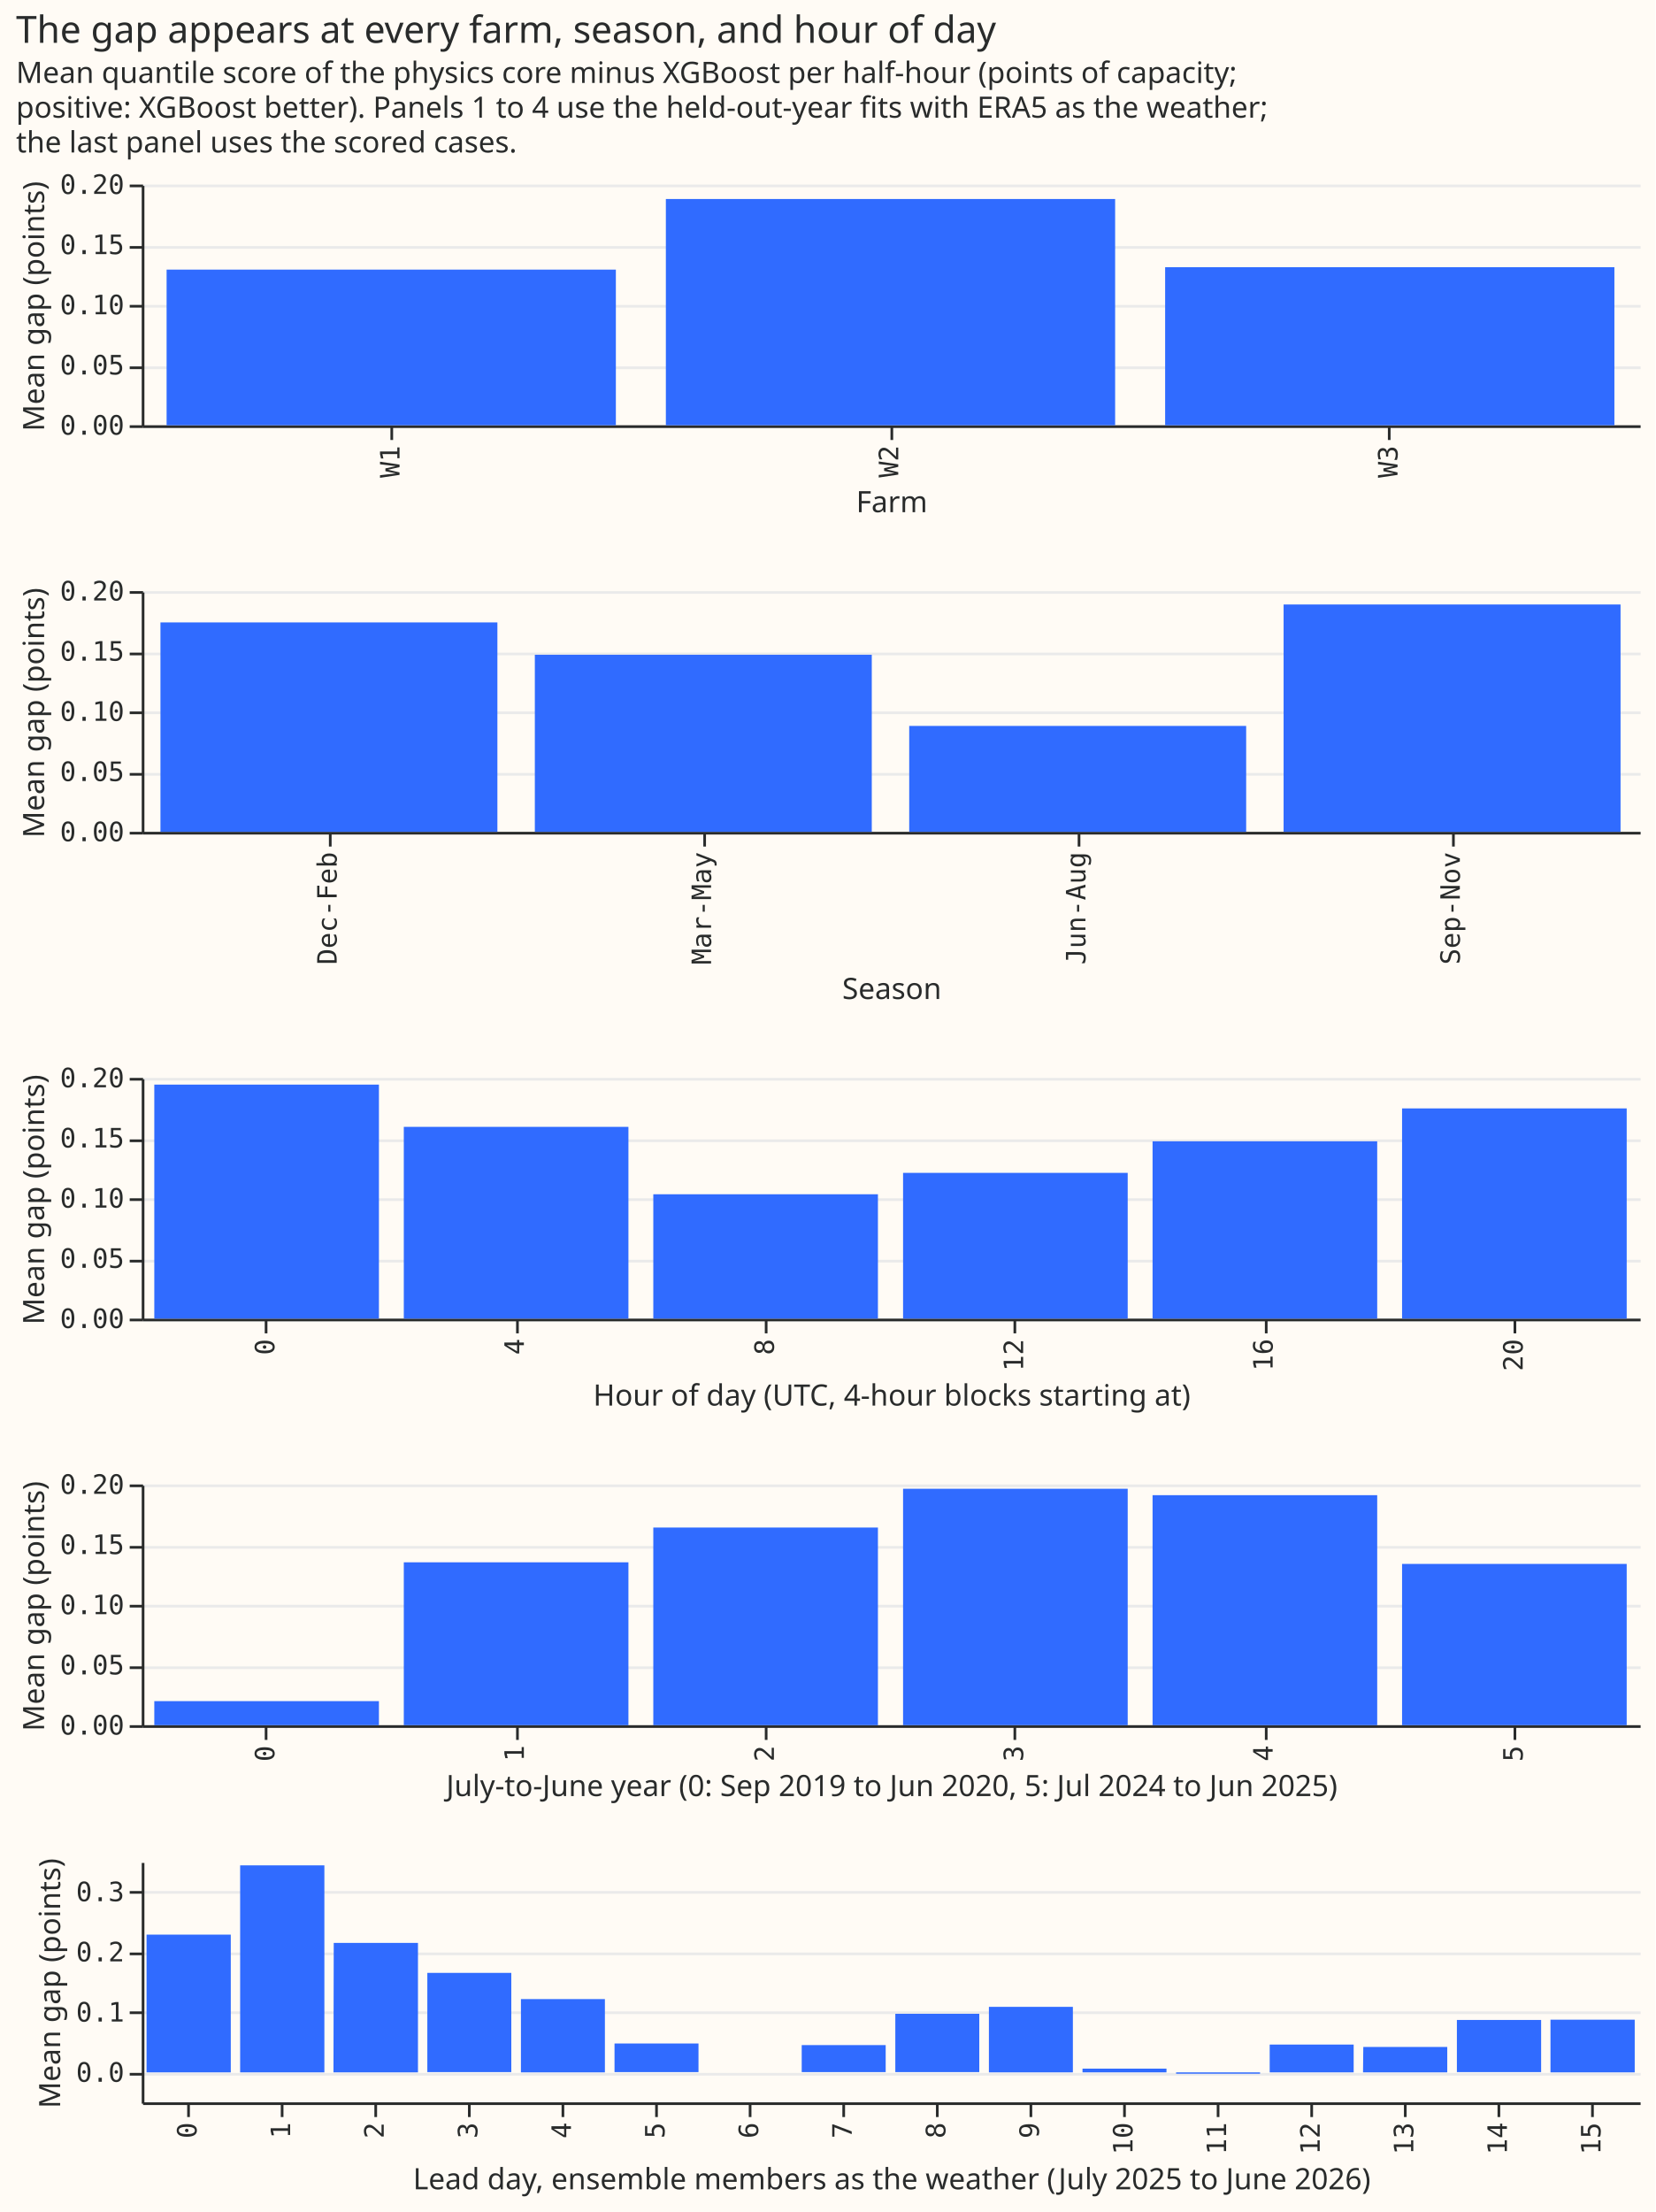
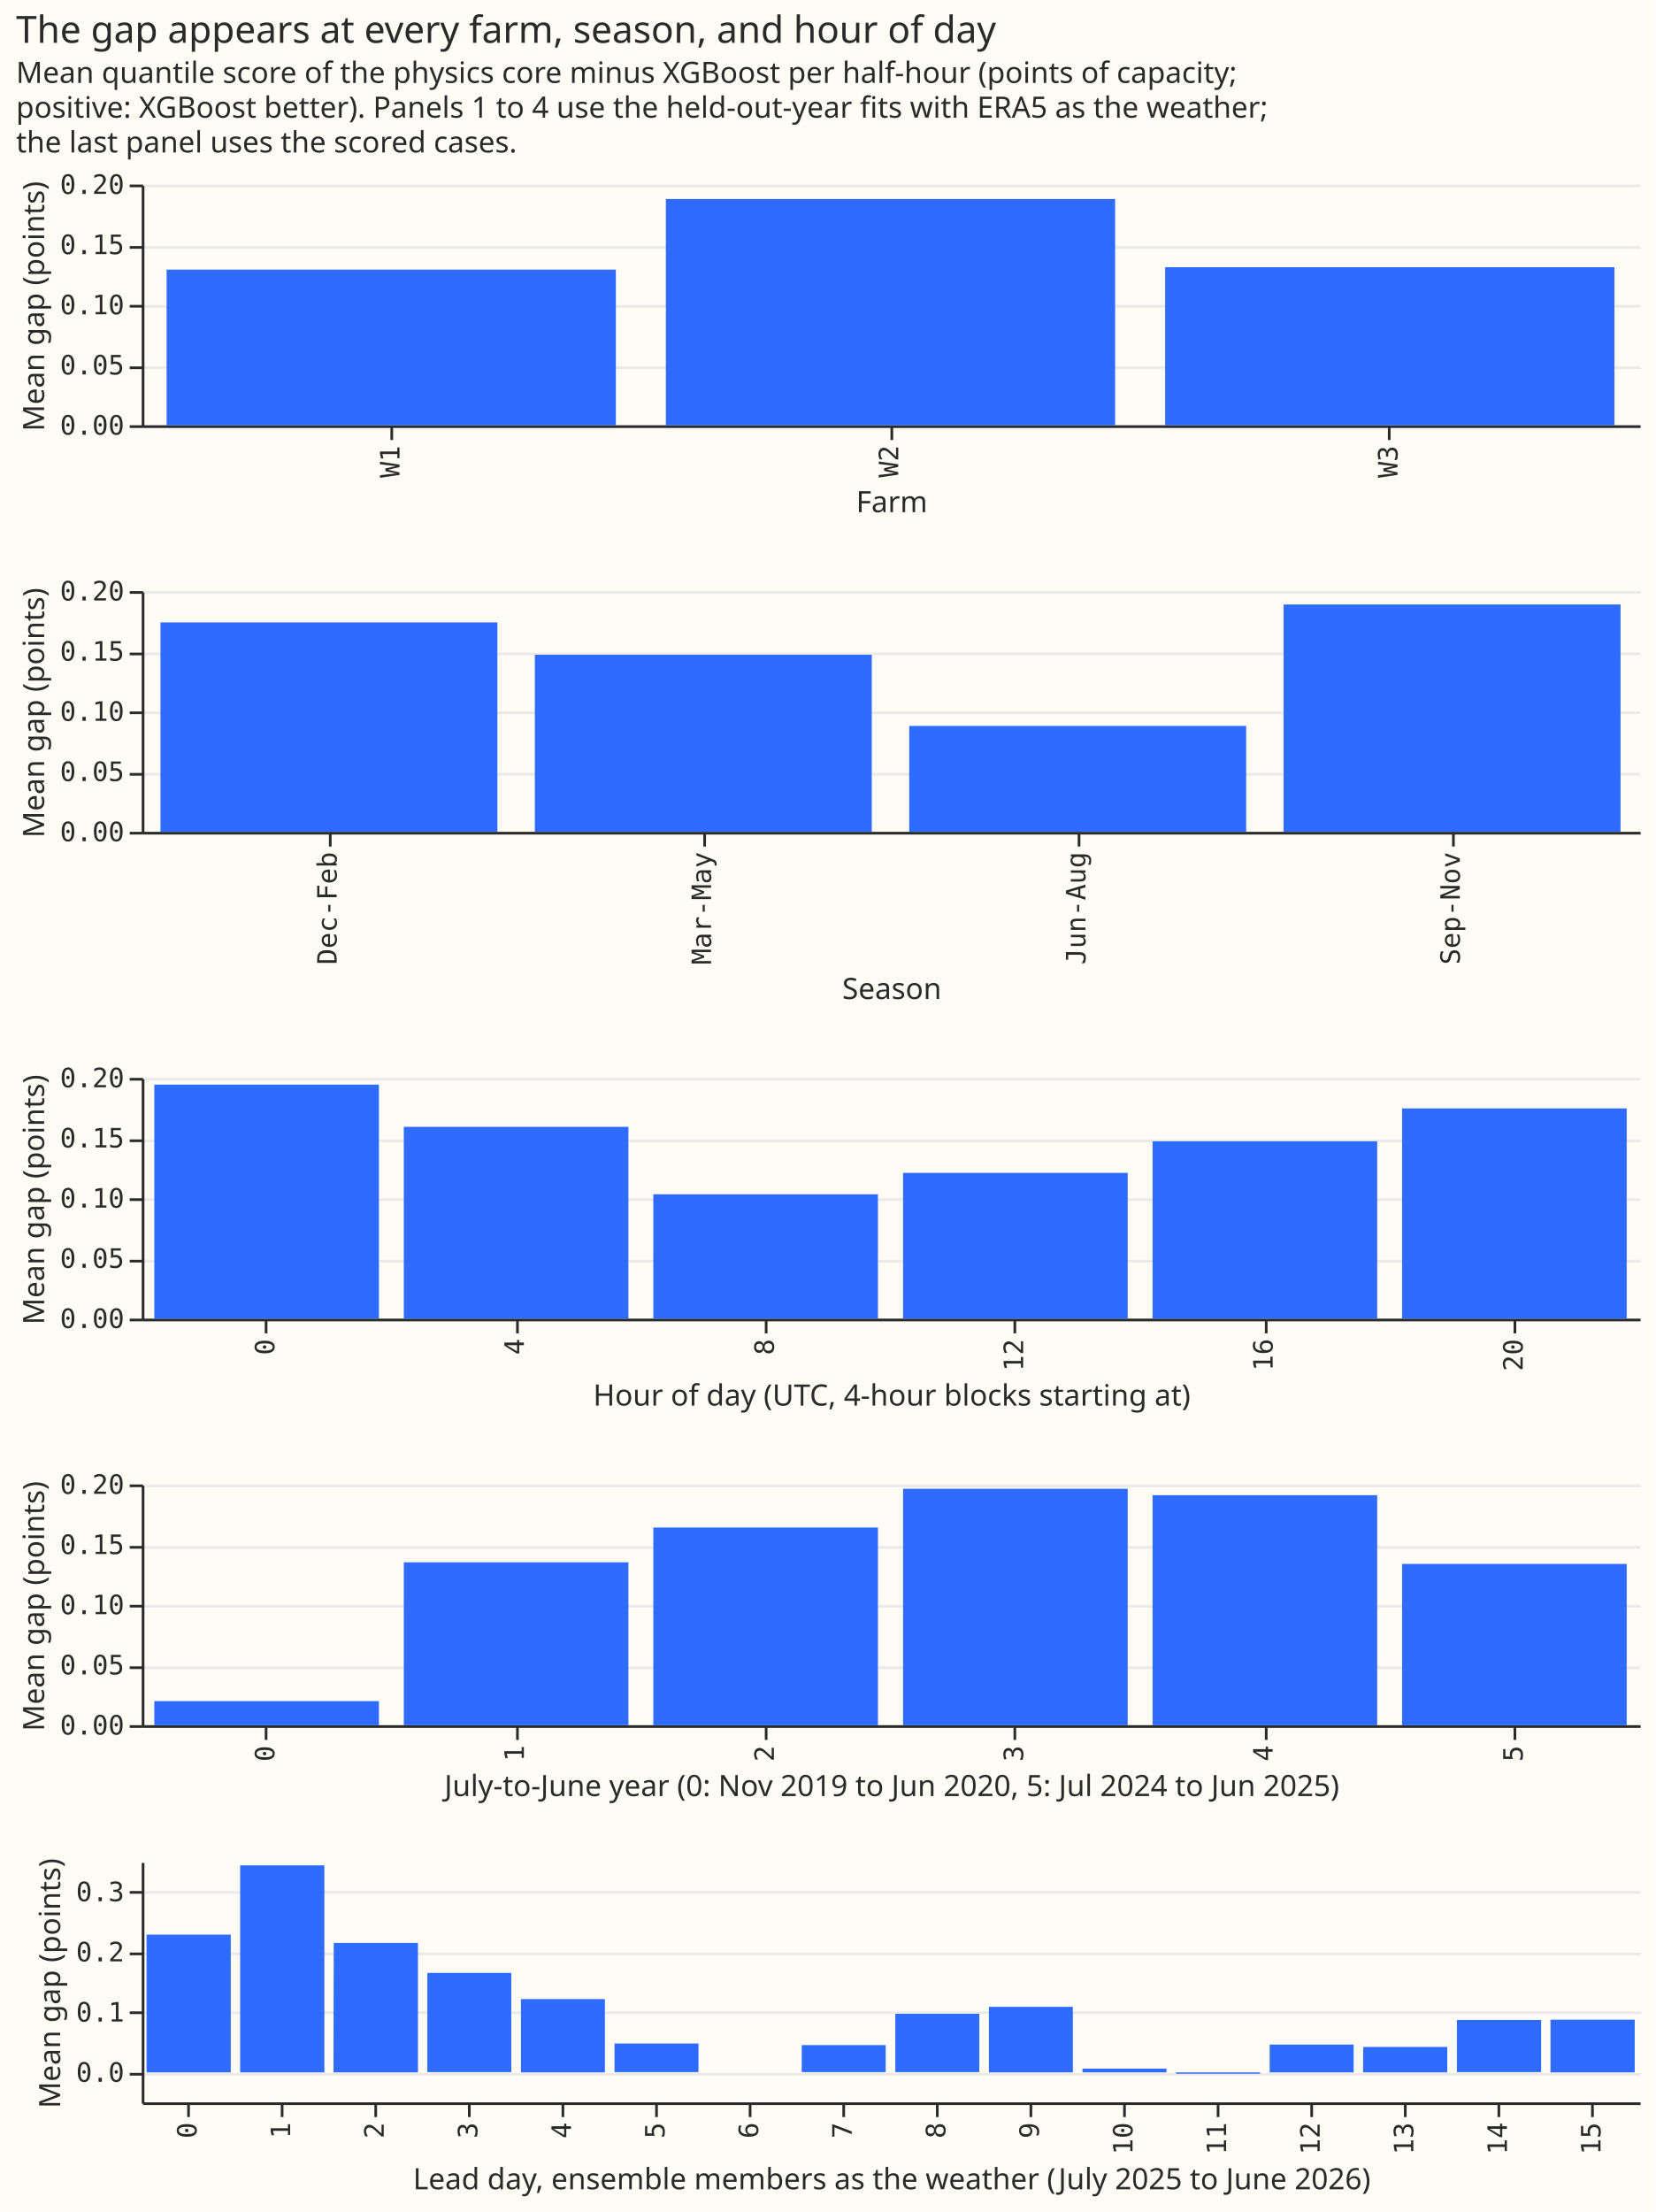
<svg xmlns="http://www.w3.org/2000/svg" width="619" height="827" class="marks" viewBox="0 0 619 827">
  <path fill="#fffbf5" d="M0 0h619v827H0z" />
  <g fill="none" stroke-miterlimit="10" aria-roledescription="group mark container" class="mark-group role-frame root">
    <path d="M53 69h560z" aria-hidden="true" class="background" />
    <g aria-roledescription="group mark container" class="mark-group role-scope concat_0_group">
      <path fill="#fffbf5" d="M53.5 69.5h560v90h-560Z" aria-hidden="true" class="background" />
      <g aria-hidden="true" class="mark-group role-axis">
        <path stroke="#eaeaea" d="M53.5 159.5h560m-560-22h560m-560-23h560m-560-22h560m-560-23h560" class="mark-rule role-axis-grid" pointer-events="none" />
      </g>
      <g aria-label="X-axis titled 'Farm' for a discrete scale with 3 values: W1, W2, W3" aria-roledescription="axis" class="mark-group role-axis" pointer-events="none">
        <path stroke="#292b2b" d="M146.5 159.5v5m187-5v5m186-5v5" class="mark-rule role-axis-tick" />
        <g fill="#292b2b" class="mark-text role-axis-label" font-family="Matter Semi Mono, Roboto Mono, monospace" font-size="10" text-anchor="end">
          <text transform="rotate(-90 158 8.6)">W1</text>
          <text transform="rotate(-90 251.2 -84.7)">W2</text>
          <text transform="rotate(-90 344.6 -178)">W3</text>
        </g>
        <path stroke="#292b2b" d="M53.5 159.5h560" class="mark-rule role-axis-domain" />
        <text fill="#292b2b" class="mark-text role-axis-title" font-family="Matter XH, DM Sans, sans-serif" font-size="11" text-anchor="middle" transform="translate(333.5 191.5)">Farm</text>
      </g>
      <g aria-label="Y-axis titled 'Mean gap (points)' for a linear scale with values from 0.00 to 0.20" aria-roledescription="axis" class="mark-group role-axis" pointer-events="none">
        <path stroke="#292b2b" d="M53.5 159.5h-5m5-22h-5m5-23h-5m5-22h-5m5-23h-5" class="mark-rule role-axis-tick" />
        <g fill="#292b2b" class="mark-text role-axis-label" font-family="Matter Semi Mono, Roboto Mono, monospace" font-size="10" text-anchor="end">
          <text transform="translate(46.5 162.5)">0.00</text>
          <text transform="translate(46.5 140)">0.05</text>
          <text transform="translate(46.5 117.5)">0.10</text>
          <text transform="translate(46.5 95)">0.15</text>
          <text transform="translate(46.5 72.5)">0.20</text>
        </g>
        <path stroke="#292b2b" d="M53.5 159.5v-90" class="mark-rule role-axis-domain" />
        <text fill="#292b2b" class="mark-text role-axis-title" font-family="Matter XH, DM Sans, sans-serif" font-size="11" text-anchor="middle" transform="rotate(-90 65.5 49)">Mean gap (points)</text>
      </g>
      <g fill="#306bff" aria-roledescription="rect mark container" class="mark-rect role-mark concat_0_marks">
        <path d="M62.3 100.8h168V159h-168Z" aria-label="Farm: W1; Mean gap (points): 0.129262920258" aria-roledescription="bar" />
        <path d="M249 74.4h168V159H249Z" aria-label="Farm: W2; Mean gap (points): 0.188034347935" aria-roledescription="bar" />
        <path d="M435.7 99.9h168V159h-168Z" aria-label="Farm: W3; Mean gap (points): 0.131385362328" aria-roledescription="bar" />
      </g>
    </g>
    <g aria-roledescription="group mark container" class="mark-group role-scope concat_1_group">
      <path fill="#fffbf5" d="M53.5 221.5h560v90h-560Z" aria-hidden="true" class="background" />
      <g aria-hidden="true" class="mark-group role-axis">
        <path stroke="#eaeaea" d="M53.5 311.5h560m-560-22h560m-560-23h560m-560-22h560m-560-23h560" class="mark-rule role-axis-grid" pointer-events="none" />
      </g>
      <g aria-label="X-axis titled 'Season' for a discrete scale with 4 values: Dec-Feb, Mar-May, Jun-Aug, Sep-Nov" aria-roledescription="axis" class="mark-group role-axis" pointer-events="none">
        <path stroke="#292b2b" d="M123.5 311.5v5m140-5v5m140-5v5m140-5v5" class="mark-rule role-axis-tick" />
        <g fill="#292b2b" class="mark-text role-axis-label" font-family="Matter Semi Mono, Roboto Mono, monospace" font-size="10" text-anchor="end">
          <text transform="rotate(-90 222.2 96.3)">Dec-Feb</text>
          <text transform="rotate(-90 292.2 26.3)">Mar-May</text>
          <text transform="rotate(-90 362.2 -43.7)">Jun-Aug</text>
          <text transform="rotate(-90 432.2 -113.7)">Sep-Nov</text>
        </g>
        <path stroke="#292b2b" d="M53.5 311.5h560" class="mark-rule role-axis-domain" />
        <text fill="#292b2b" class="mark-text role-axis-title" font-family="Matter XH, DM Sans, sans-serif" font-size="11" text-anchor="middle" transform="translate(333.5 373.5)">Season</text>
      </g>
      <g aria-label="Y-axis titled 'Mean gap (points)' for a linear scale with values from 0.00 to 0.20" aria-roledescription="axis" class="mark-group role-axis" pointer-events="none">
        <path stroke="#292b2b" d="M53.5 311.5h-5m5-22h-5m5-23h-5m5-22h-5m5-23h-5" class="mark-rule role-axis-tick" />
        <g fill="#292b2b" class="mark-text role-axis-label" font-family="Matter Semi Mono, Roboto Mono, monospace" font-size="10" text-anchor="end">
          <text transform="translate(46.5 314.5)">0.00</text>
          <text transform="translate(46.5 292)">0.05</text>
          <text transform="translate(46.5 269.5)">0.10</text>
          <text transform="translate(46.5 247)">0.15</text>
          <text transform="translate(46.5 224.5)">0.20</text>
        </g>
        <path stroke="#292b2b" d="M53.5 311.5v-90" class="mark-rule role-axis-domain" />
        <text fill="#292b2b" class="mark-text role-axis-title" font-family="Matter XH, DM Sans, sans-serif" font-size="11" text-anchor="middle" transform="rotate(-90 141.5 125)">Mean gap (points)</text>
      </g>
      <g fill="#306bff" aria-roledescription="rect mark container" class="mark-rect role-mark concat_1_marks">
        <path d="M60 232.7h126V311H60Z" aria-label="Season: Dec-Feb; Mean gap (points): 0.17410326218" aria-roledescription="bar" />
        <path d="M340 271.4h126V311H340Z" aria-label="Season: Jun-Aug; Mean gap (points): 0.0880015990851" aria-roledescription="bar" />
        <path d="M200 244.8h126V311H200Z" aria-label="Season: Mar-May; Mean gap (points): 0.147064063977" aria-roledescription="bar" />
        <path d="M480 226h126v85H480Z" aria-label="Season: Sep-Nov; Mean gap (points): 0.188827854248" aria-roledescription="bar" />
      </g>
    </g>
    <g aria-roledescription="group mark container" class="mark-group role-scope concat_2_group">
      <path fill="#fffbf5" d="M53.5 403.5h560v90h-560Z" aria-hidden="true" class="background" />
      <g aria-hidden="true" class="mark-group role-axis">
        <path stroke="#eaeaea" d="M53.5 493.5h560m-560-22h560m-560-23h560m-560-22h560m-560-23h560" class="mark-rule role-axis-grid" pointer-events="none" />
      </g>
      <g aria-label="X-axis titled 'Hour of day (UTC, 4-hour blocks starting at)' for a discrete scale with 6 values: 0, 4, 8, 12, 16, 20" aria-roledescription="axis" class="mark-group role-axis" pointer-events="none">
        <path stroke="#292b2b" d="M99.5 493.5v5m94-5v5m93-5v5m93-5v5m94-5v5m93-5v5" class="mark-rule role-axis-tick" />
        <g fill="#292b2b" class="mark-text role-axis-label" font-family="Matter Semi Mono, Roboto Mono, monospace" font-size="10" text-anchor="end">
          <text transform="rotate(-90 301.6 199)">0</text>
          <text transform="rotate(-90 348.2 152.3)">4</text>
          <text transform="rotate(-90 395 105.6)">8</text>
          <text transform="rotate(-90 441.6 59)">12</text>
          <text transform="rotate(-90 488.2 12.3)">16</text>
          <text transform="rotate(-90 535 -34.4)">20</text>
        </g>
        <path stroke="#292b2b" d="M53.5 493.5h560" class="mark-rule role-axis-domain" />
        <text fill="#292b2b" class="mark-text role-axis-title" font-family="Matter XH, DM Sans, sans-serif" font-size="11" text-anchor="middle" transform="translate(333.5 525.5)">Hour of day (UTC, 4-hour blocks starting at)</text>
      </g>
      <g aria-label="Y-axis titled 'Mean gap (points)' for a linear scale with values from 0.00 to 0.20" aria-roledescription="axis" class="mark-group role-axis" pointer-events="none">
        <path stroke="#292b2b" d="M53.5 493.5h-5m5-22h-5m5-23h-5m5-22h-5m5-23h-5" class="mark-rule role-axis-tick" />
        <g fill="#292b2b" class="mark-text role-axis-label" font-family="Matter Semi Mono, Roboto Mono, monospace" font-size="10" text-anchor="end">
          <text transform="translate(46.5 496.5)">0.00</text>
          <text transform="translate(46.5 474)">0.05</text>
          <text transform="translate(46.5 451.5)">0.10</text>
          <text transform="translate(46.5 429)">0.15</text>
          <text transform="translate(46.5 406.5)">0.20</text>
        </g>
        <path stroke="#292b2b" d="M53.5 493.5v-90" class="mark-rule role-axis-domain" />
        <text fill="#292b2b" class="mark-text role-axis-title" font-family="Matter XH, DM Sans, sans-serif" font-size="11" text-anchor="middle" transform="rotate(-90 232.5 216)">Mean gap (points)</text>
      </g>
      <g fill="#306bff" aria-roledescription="rect mark container" class="mark-rect role-mark concat_2_marks">
        <path d="M57.7 405.5h84V493h-84Z" aria-label="Hour of day (UTC, 4-hour blocks starting at): 0; Mean gap (points): 0.19448302377" aria-roledescription="bar" />
        <path d="M151 421.3h84V493h-84Z" aria-label="Hour of day (UTC, 4-hour blocks starting at): 4; Mean gap (points): 0.159258924243" aria-roledescription="bar" />
        <path d="M244.3 446.5h84V493h-84Z" aria-label="Hour of day (UTC, 4-hour blocks starting at): 8; Mean gap (points): 0.103407868331" aria-roledescription="bar" />
        <path d="M337.7 438.5h84V493h-84Z" aria-label="Hour of day (UTC, 4-hour blocks starting at): 12; Mean gap (points): 0.121018308844" aria-roledescription="bar" />
        <path d="M431 426.7h84V493h-84Z" aria-label="Hour of day (UTC, 4-hour blocks starting at): 16; Mean gap (points): 0.147229767771" aria-roledescription="bar" />
        <path d="M524.3 414.4h84V493h-84Z" aria-label="Hour of day (UTC, 4-hour blocks starting at): 20; Mean gap (points): 0.174710189785" aria-roledescription="bar" />
      </g>
    </g>
    <g aria-roledescription="group mark container" class="mark-group role-scope concat_3_group">
      <path fill="#fffbf5" d="M53.5 555.5h560v90h-560Z" aria-hidden="true" class="background" />
      <g aria-hidden="true" class="mark-group role-axis">
        <path stroke="#eaeaea" d="M53.5 645.5h560m-560-22h560m-560-23h560m-560-22h560m-560-23h560" class="mark-rule role-axis-grid" pointer-events="none" />
      </g>
-       <g aria-label="X-axis titled 'July-to-June year (0: Sep 2019 to Jun 2020, 5: Jul 2024 to Jun 2025)' for a discrete scale with 6 values: 0, 1, 2, 3, 4, 5" aria-roledescription="axis" class="mark-group role-axis" pointer-events="none">
+       <g aria-label="X-axis titled 'July-to-June year (0: Nov 2019 to Jun 2020, 5: Jul 2024 to Jun 2025)' for a discrete scale with 6 values: 0, 1, 2, 3, 4, 5" aria-roledescription="axis" class="mark-group role-axis" pointer-events="none">
        <path stroke="#292b2b" d="M99.5 645.5v5m94-5v5m93-5v5m93-5v5m94-5v5m93-5v5" class="mark-rule role-axis-tick" />
        <g fill="#292b2b" class="mark-text role-axis-label" font-family="Matter Semi Mono, Roboto Mono, monospace" font-size="10" text-anchor="end">
          <text transform="rotate(-90 377.6 275)">0</text>
          <text transform="rotate(-90 424.2 228.3)">1</text>
          <text transform="rotate(-90 471 181.6)">2</text>
          <text transform="rotate(-90 517.6 135)">3</text>
          <text transform="rotate(-90 564.2 88.3)">4</text>
          <text transform="rotate(-90 611 41.6)">5</text>
        </g>
        <path stroke="#292b2b" d="M53.5 645.5h560" class="mark-rule role-axis-domain" />
-         <text fill="#292b2b" class="mark-text role-axis-title" font-family="Matter XH, DM Sans, sans-serif" font-size="11" text-anchor="middle" transform="translate(333.5 671.5)">July-to-June year (0: Sep 2019 to Jun 2020, 5: Jul 2024 to Jun 2025)</text>
+         <text fill="#292b2b" class="mark-text role-axis-title" font-family="Matter XH, DM Sans, sans-serif" font-size="11" text-anchor="middle" transform="translate(333.5 671.5)">July-to-June year (0: Nov 2019 to Jun 2020, 5: Jul 2024 to Jun 2025)</text>
      </g>
      <g aria-label="Y-axis titled 'Mean gap (points)' for a linear scale with values from 0.00 to 0.20" aria-roledescription="axis" class="mark-group role-axis" pointer-events="none">
        <path stroke="#292b2b" d="M53.5 645.5h-5m5-22h-5m5-23h-5m5-22h-5m5-23h-5" class="mark-rule role-axis-tick" />
        <g fill="#292b2b" class="mark-text role-axis-label" font-family="Matter Semi Mono, Roboto Mono, monospace" font-size="10" text-anchor="end">
          <text transform="translate(46.5 648.5)">0.00</text>
          <text transform="translate(46.5 626)">0.05</text>
          <text transform="translate(46.5 603.5)">0.10</text>
          <text transform="translate(46.5 581)">0.15</text>
          <text transform="translate(46.5 558.5)">0.20</text>
        </g>
        <path stroke="#292b2b" d="M53.5 645.5v-90" class="mark-rule role-axis-domain" />
        <text fill="#292b2b" class="mark-text role-axis-title" font-family="Matter XH, DM Sans, sans-serif" font-size="11" text-anchor="middle" transform="rotate(-90 308.5 292)">Mean gap (points)</text>
      </g>
      <g fill="#306bff" aria-roledescription="rect mark container" class="mark-rect role-mark concat_3_marks">
-         <path d="M57.7 636h84v9h-84Z" aria-label="July-to-June year (0: Sep 2019 to Jun 2020, 5: Jul 2024 to Jun 2025): 0; Mean gap (points): 0.0198136607542" aria-roledescription="bar" />
-         <path d="M151 584.1h84V645h-84Z" aria-label="July-to-June year (0: Sep 2019 to Jun 2020, 5: Jul 2024 to Jun 2025): 1; Mean gap (points): 0.135338237487" aria-roledescription="bar" />
-         <path d="M244.3 571.1h84V645h-84Z" aria-label="July-to-June year (0: Sep 2019 to Jun 2020, 5: Jul 2024 to Jun 2025): 2; Mean gap (points): 0.164165691219" aria-roledescription="bar" />
-         <path d="M337.7 556.6h84V645h-84Z" aria-label="July-to-June year (0: Sep 2019 to Jun 2020, 5: Jul 2024 to Jun 2025): 3; Mean gap (points): 0.196443362833" aria-roledescription="bar" />
-         <path d="M431 559h84v86h-84Z" aria-label="July-to-June year (0: Sep 2019 to Jun 2020, 5: Jul 2024 to Jun 2025): 4; Mean gap (points): 0.191301422973" aria-roledescription="bar" />
-         <path d="M524.3 584.7h84V645h-84Z" aria-label="July-to-June year (0: Sep 2019 to Jun 2020, 5: Jul 2024 to Jun 2025): 5; Mean gap (points): 0.134009875925" aria-roledescription="bar" />
+         <path d="M57.7 636h84v9h-84Z" aria-label="July-to-June year (0: Nov 2019 to Jun 2020, 5: Jul 2024 to Jun 2025): 0; Mean gap (points): 0.0198136607542" aria-roledescription="bar" />
+         <path d="M151 584.1h84V645h-84Z" aria-label="July-to-June year (0: Nov 2019 to Jun 2020, 5: Jul 2024 to Jun 2025): 1; Mean gap (points): 0.135338237487" aria-roledescription="bar" />
+         <path d="M244.3 571.1h84V645h-84Z" aria-label="July-to-June year (0: Nov 2019 to Jun 2020, 5: Jul 2024 to Jun 2025): 2; Mean gap (points): 0.164165691219" aria-roledescription="bar" />
+         <path d="M337.7 556.6h84V645h-84Z" aria-label="July-to-June year (0: Nov 2019 to Jun 2020, 5: Jul 2024 to Jun 2025): 3; Mean gap (points): 0.196443362833" aria-roledescription="bar" />
+         <path d="M431 559h84v86h-84Z" aria-label="July-to-June year (0: Nov 2019 to Jun 2020, 5: Jul 2024 to Jun 2025): 4; Mean gap (points): 0.191301422973" aria-roledescription="bar" />
+         <path d="M524.3 584.7h84V645h-84Z" aria-label="July-to-June year (0: Nov 2019 to Jun 2020, 5: Jul 2024 to Jun 2025): 5; Mean gap (points): 0.134009875925" aria-roledescription="bar" />
      </g>
    </g>
    <g aria-roledescription="group mark container" class="mark-group role-scope concat_4_group">
      <path fill="#fffbf5" d="M53.5 696.5h560v90h-560Z" aria-hidden="true" class="background" />
      <g aria-hidden="true" class="mark-group role-axis">
        <path stroke="#eaeaea" d="M53.5 775.5h560m-560-23h560m-560-22h560m-560-23h560" class="mark-rule role-axis-grid" pointer-events="none" />
      </g>
      <g aria-label="X-axis titled 'Lead day, ensemble members as the weather (July 2025 to June 2026)' for a discrete scale with 16 values: 0, 1, 2, 3, 4, ending with 15" aria-roledescription="axis" class="mark-group role-axis" pointer-events="none">
        <path stroke="#292b2b" d="M70.5 786.5v5m35-5v5m35-5v5m35-5v5m35-5v5m35-5v5m35-5v5m35-5v5m35-5v5m35-5v5m35-5v5m35-5v5m35-5v5m35-5v5m35-5v5m35-5v5" class="mark-rule role-axis-tick" />
        <g fill="#292b2b" class="mark-text role-axis-label" font-family="Matter Semi Mono, Roboto Mono, monospace" font-size="10" text-anchor="end">
          <text transform="rotate(-90 433.5 360)">0</text>
          <text transform="rotate(-90 451 342.5)">1</text>
          <text transform="rotate(-90 468.5 325)">2</text>
          <text transform="rotate(-90 486 307.5)">3</text>
          <text transform="rotate(-90 503.5 290)">4</text>
          <text transform="rotate(-90 521 272.5)">5</text>
          <text transform="rotate(-90 538.5 255)">6</text>
          <text transform="rotate(-90 556 237.5)">7</text>
          <text transform="rotate(-90 573.5 220)">8</text>
          <text transform="rotate(-90 591 202.5)">9</text>
          <text transform="rotate(-90 608.5 185)">10</text>
          <text transform="rotate(-90 626 167.5)">11</text>
          <text transform="rotate(-90 643.5 150)">12</text>
          <text transform="rotate(-90 661 132.5)">13</text>
          <text transform="rotate(-90 678.5 115)">14</text>
          <text transform="rotate(-90 696 97.5)">15</text>
        </g>
        <path stroke="#292b2b" d="M53.5 786.5h560" class="mark-rule role-axis-domain" />
        <text fill="#292b2b" class="mark-text role-axis-title" font-family="Matter XH, DM Sans, sans-serif" font-size="11" text-anchor="middle" transform="translate(333.5 818.5)">Lead day, ensemble members as the weather (July 2025 to June 2026)</text>
      </g>
      <g aria-label="Y-axis titled 'Mean gap (points)' for a linear scale with values from −0.1 to 0.3" aria-roledescription="axis" class="mark-group role-axis" pointer-events="none">
        <path stroke="#292b2b" d="M53.5 775.5h-5m5-23h-5m5-22h-5m5-23h-5" class="mark-rule role-axis-tick" />
        <g fill="#292b2b" class="mark-text role-axis-label" font-family="Matter Semi Mono, Roboto Mono, monospace" font-size="10" text-anchor="end">
          <text transform="translate(46.5 778.3)">0.0</text>
          <text transform="translate(46.5 755.8)">0.1</text>
          <text transform="translate(46.5 733.3)">0.2</text>
          <text transform="translate(46.5 710.8)">0.3</text>
        </g>
        <path stroke="#292b2b" d="M53.5 786.5v-90" class="mark-rule role-axis-domain" />
        <text fill="#292b2b" class="mark-text role-axis-title" font-family="Matter XH, DM Sans, sans-serif" font-size="11" text-anchor="middle" transform="rotate(-90 382 359.5)">Mean gap (points)</text>
      </g>
      <g fill="#306bff" aria-roledescription="rect mark container" class="mark-rect role-mark concat_4_marks">
        <path d="M54.8 723.3h31.5v51.5H54.8Z" aria-label="Lead day, ensemble members as the weather (July 2025 to June 2026): 0; Mean gap (points): 0.22854511609" aria-roledescription="bar" />
        <path d="M89.8 697.4h31.5v77.4H89.8Z" aria-label="Lead day, ensemble members as the weather (July 2025 to June 2026): 1; Mean gap (points): 0.343583539184" aria-roledescription="bar" />
        <path d="M124.8 726.4h31.5v48.4h-31.6Z" aria-label="Lead day, ensemble members as the weather (July 2025 to June 2026): 2; Mean gap (points): 0.214977980383" aria-roledescription="bar" />
        <path d="M159.8 737.6h31.4v37.1h-31.4Z" aria-label="Lead day, ensemble members as the weather (July 2025 to June 2026): 3; Mean gap (points): 0.165189065161" aria-roledescription="bar" />
        <path d="M194.8 747.4h31.4v27.4h-31.4Z" aria-label="Lead day, ensemble members as the weather (July 2025 to June 2026): 4; Mean gap (points): 0.121400477495" aria-roledescription="bar" />
        <path d="M229.8 764h31.4v10.7h-31.4Z" aria-label="Lead day, ensemble members as the weather (July 2025 to June 2026): 5; Mean gap (points): 0.047794280929" aria-roledescription="bar" />
        <path d="M264.8 774.7h31.4z" aria-label="Lead day, ensemble members as the weather (July 2025 to June 2026): 6; Mean gap (points): 0.000294064778993" aria-roledescription="bar" />
        <path d="M299.8 764.6h31.4v10.1h-31.4Z" aria-label="Lead day, ensemble members as the weather (July 2025 to June 2026): 7; Mean gap (points): 0.045180549687" aria-roledescription="bar" />
        <path d="M334.8 752.9h31.4v21.8h-31.4Z" aria-label="Lead day, ensemble members as the weather (July 2025 to June 2026): 8; Mean gap (points): 0.0972483629387" aria-roledescription="bar" />
        <path d="M369.8 750.3h31.4v24.5h-31.4Z" aria-label="Lead day, ensemble members as the weather (July 2025 to June 2026): 9; Mean gap (points): 0.10875960777" aria-roledescription="bar" />
        <path d="M404.8 773.4h31.4v1.4h-31.4Z" aria-label="Lead day, ensemble members as the weather (July 2025 to June 2026): 10; Mean gap (points): 0.00579341664953" aria-roledescription="bar" />
        <path d="M439.8 774.8h31.4v.5h-31.4Z" aria-label="Lead day, ensemble members as the weather (July 2025 to June 2026): 11; Mean gap (points): −0.00242830519495" aria-roledescription="bar" />
        <path d="M474.8 764.4h31.4v10.4h-31.4Z" aria-label="Lead day, ensemble members as the weather (July 2025 to June 2026): 12; Mean gap (points): 0.0461916281284" aria-roledescription="bar" />
        <path d="M509.8 765.3h31.4v9.5h-31.5Z" aria-label="Lead day, ensemble members as the weather (July 2025 to June 2026): 13; Mean gap (points): 0.0418322318693" aria-roledescription="bar" />
        <path d="M544.8 755.2h31.5v19.5h-31.5Z" aria-label="Lead day, ensemble members as the weather (July 2025 to June 2026): 14; Mean gap (points): 0.0867473767905" aria-roledescription="bar" />
        <path d="M579.8 755.1h31.5v19.7h-31.5Z" aria-label="Lead day, ensemble members as the weather (July 2025 to June 2026): 15; Mean gap (points): 0.0872635525741" aria-roledescription="bar" />
      </g>
    </g>
    <g fill="#292b2b" class="mark-group role-title" font-family="Matter XH, DM Sans, sans-serif" pointer-events="none">
      <text aria-label="Title text 'The gap appears at every farm, season, and hour of day'" aria-roledescription="title" class="mark-text role-title-text" font-size="14" transform="translate(6 16)">The gap appears at every farm, season, and hour of day</text>
      <text aria-label="Subtitle text 'Mean quantile score of the physics core minus XGBoost per half-hour (points of capacity; positive: XGBoost better). Panels 1 to 4 use the held-out-year fits with ERA5 as the weather; the last panel uses the scored cases.'" aria-roledescription="subtitle" class="mark-text role-title-subtitle" font-size="11" transform="translate(6 31)">
        <tspan>Mean quantile score of the physics core minus XGBoost per half-hour (points of capacity;</tspan>
        <tspan x="0" dy="13">positive: XGBoost better). Panels 1 to 4 use the held-out-year fits with ERA5 as the weather;</tspan>
        <tspan x="0" dy="13">the last panel uses the scored cases.</tspan>
      </text>
    </g>
  </g>
</svg>
